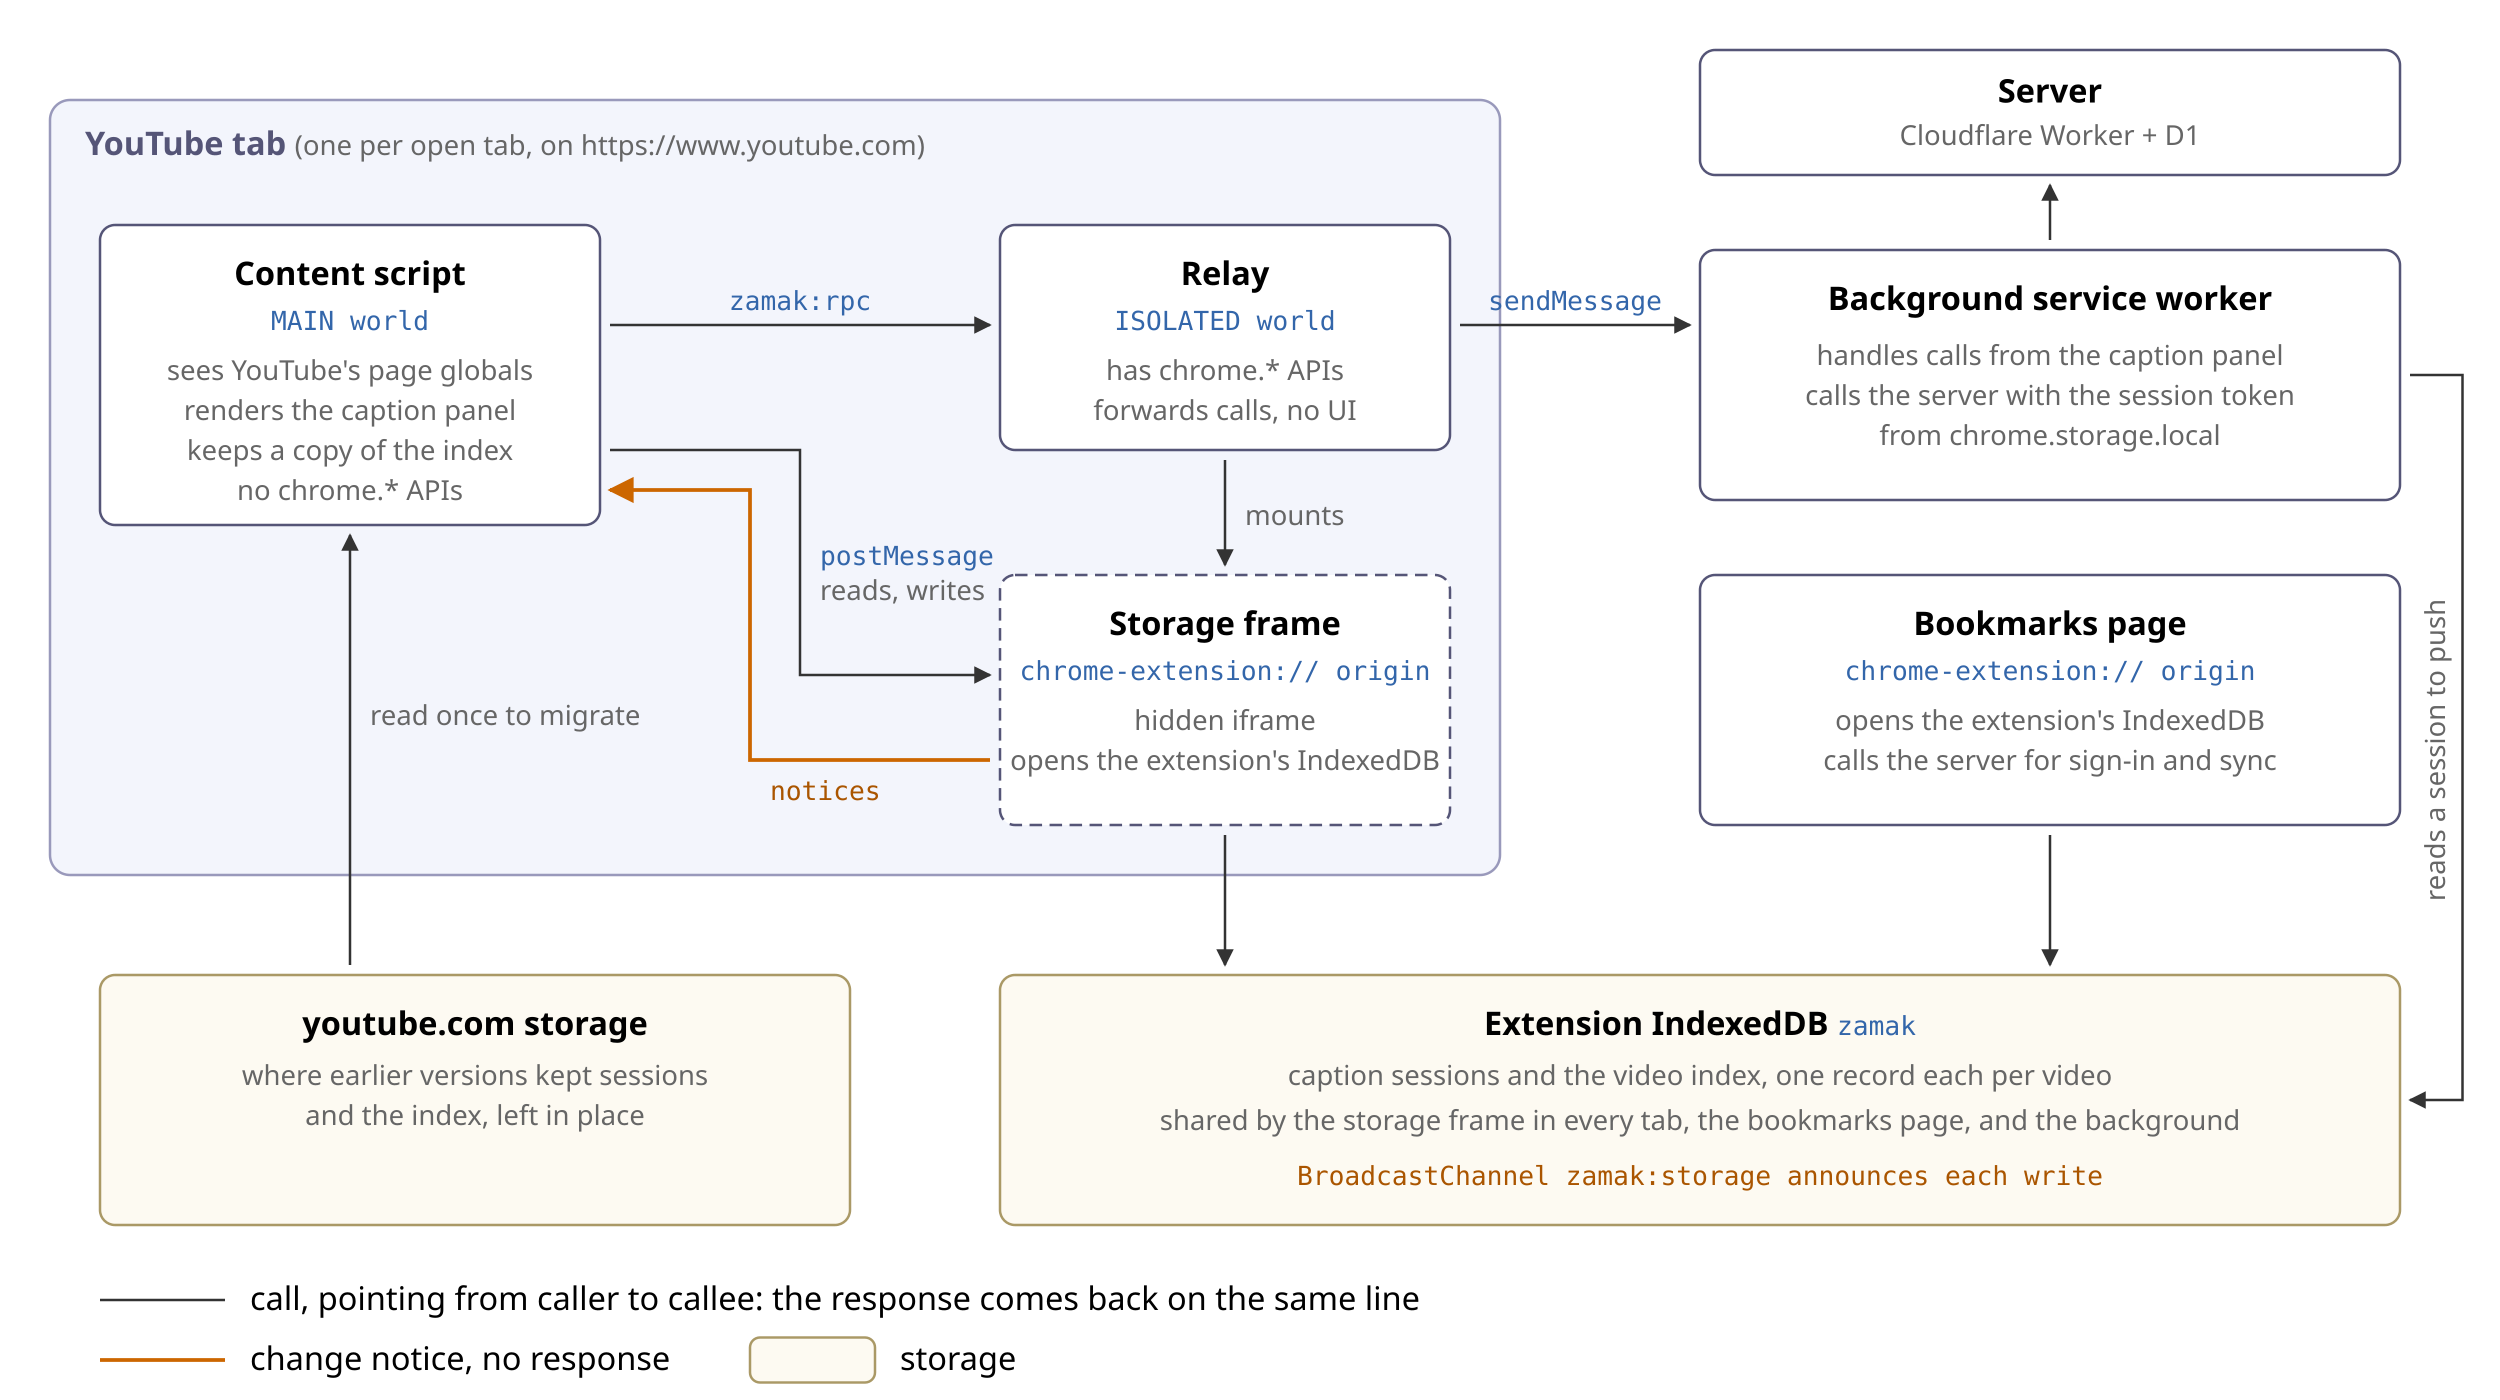
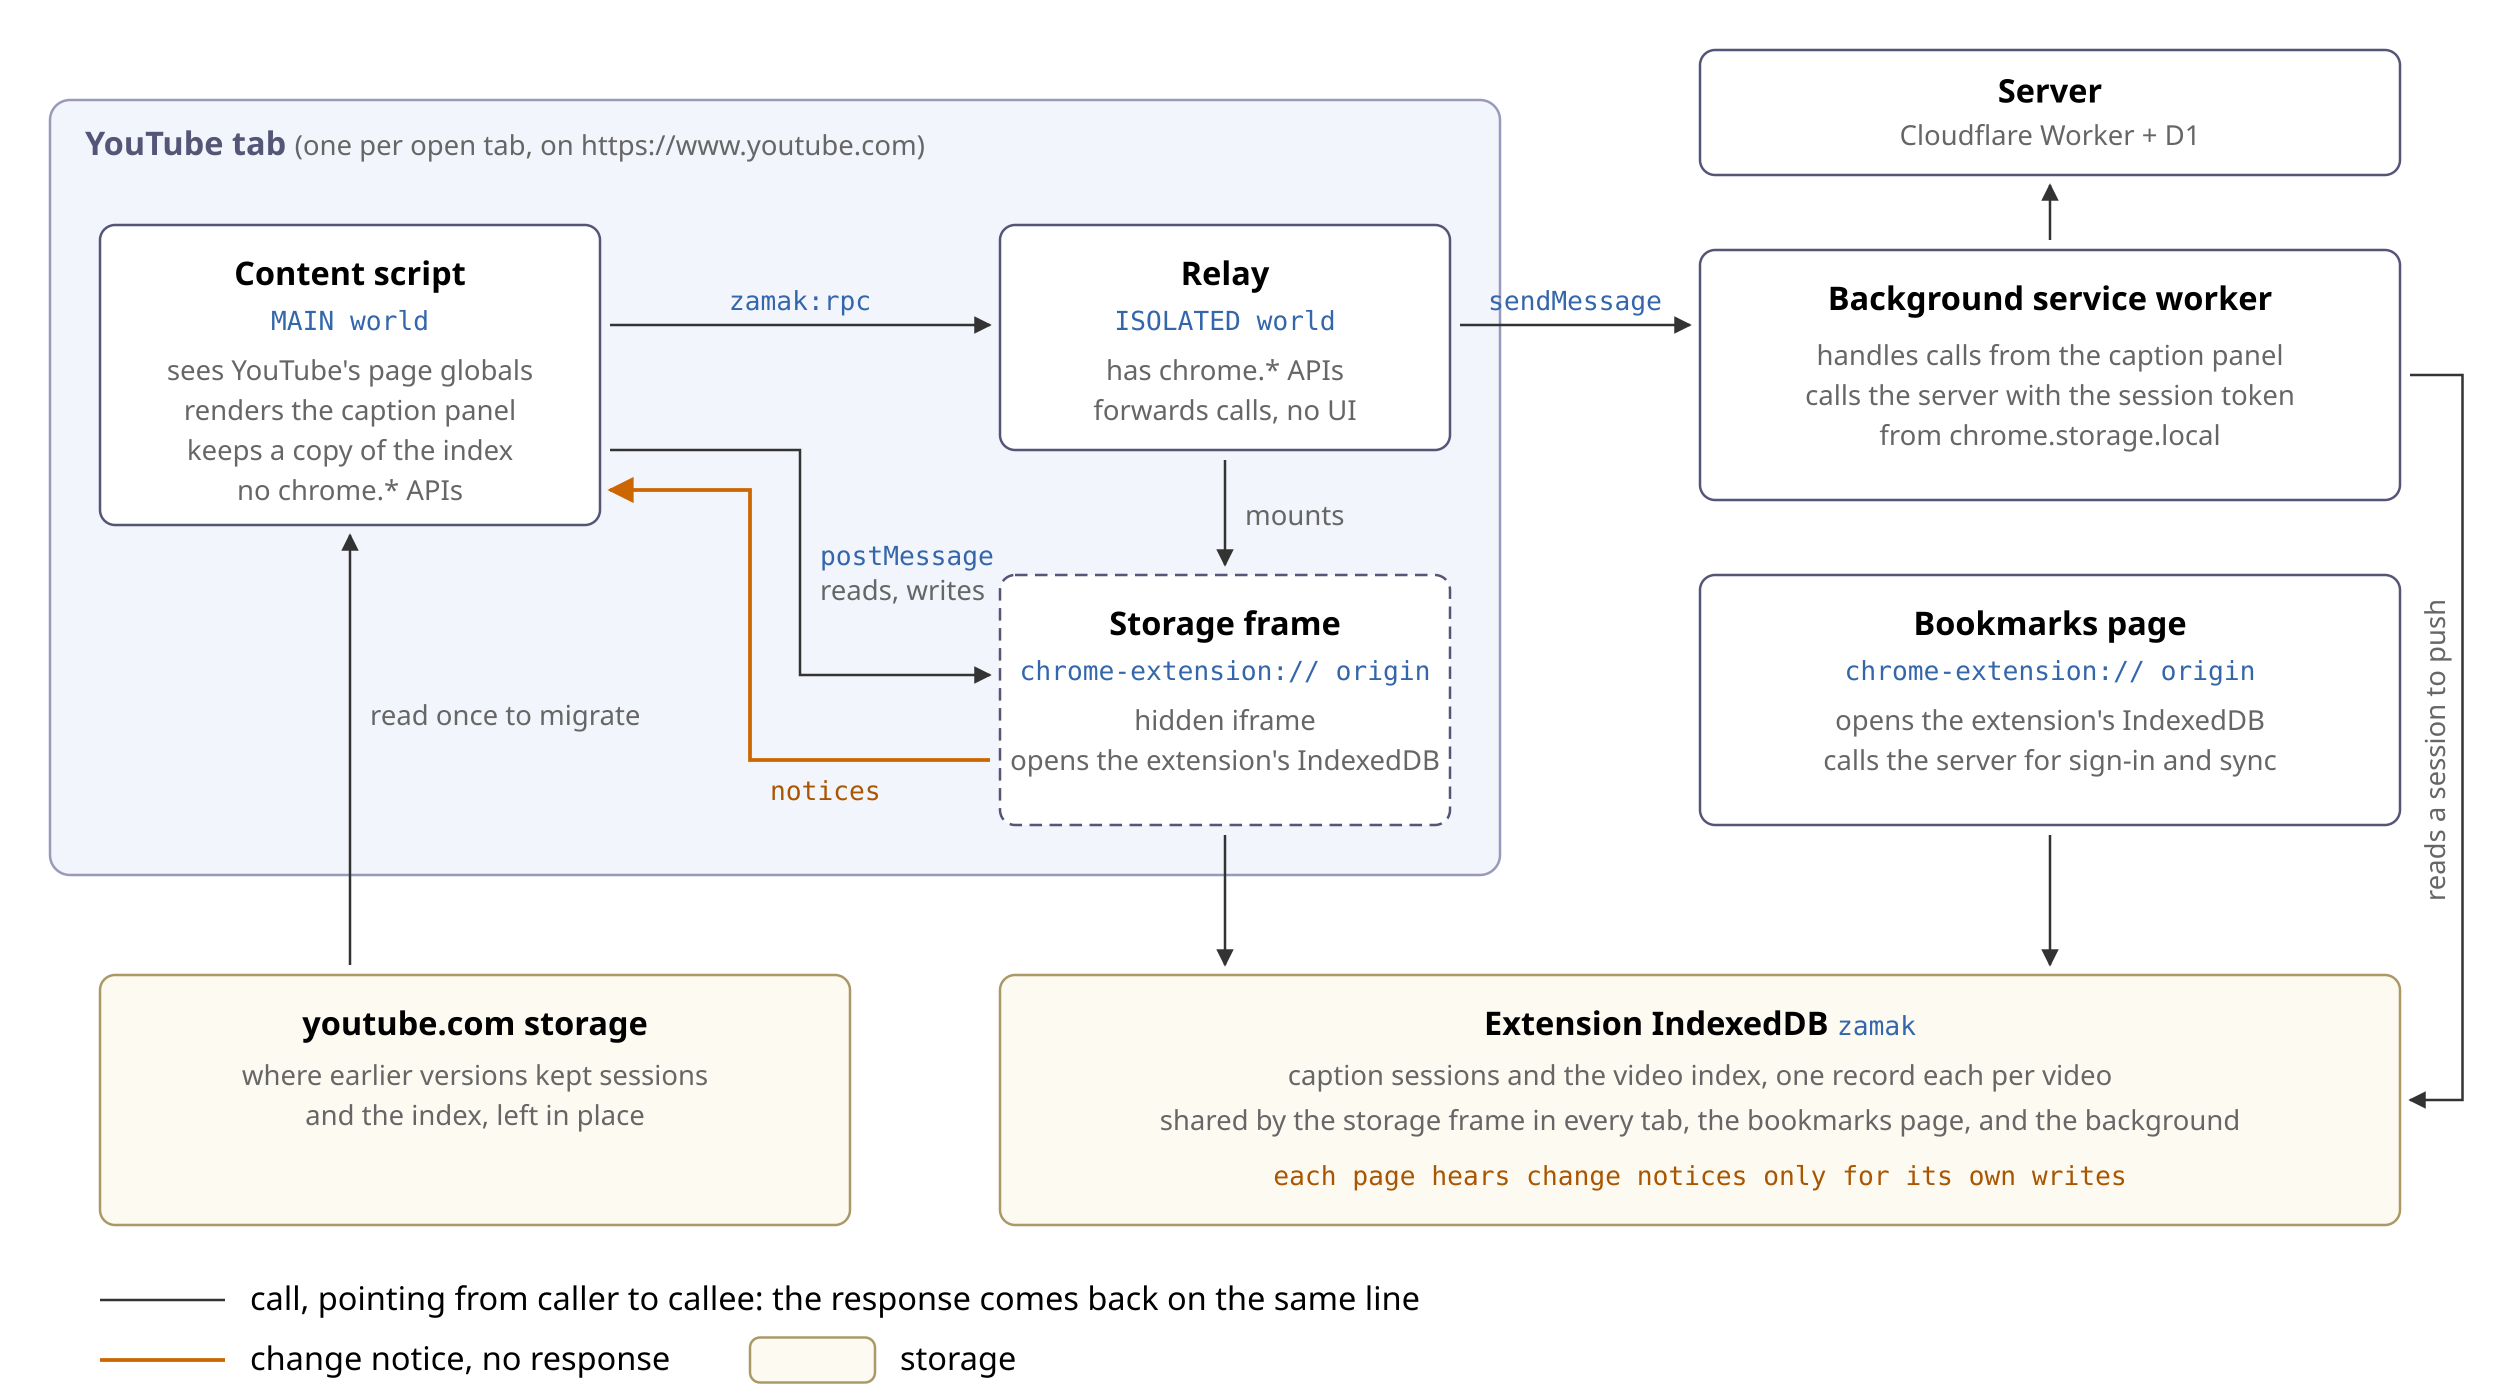
<svg xmlns="http://www.w3.org/2000/svg" width="1000" height="560" viewBox="0 0 1000 560" font-family="system-ui, sans-serif" font-size="13">
  <defs>
    <marker id="a" viewBox="0 0 10 10" refX="9" refY="5" markerWidth="7" markerHeight="7" orient="auto-start-reverse">
      <path d="M0,0 L10,5 L0,10 z" fill="#333" />
    </marker>
    <marker id="o" viewBox="0 0 10 10" refX="9" refY="5" markerWidth="7" markerHeight="7" orient="auto-start-reverse">
      <path d="M0,0 L10,5 L0,10 z" fill="#c60" />
    </marker>
    <style>
      .c { font-family: ui-monospace, SFMono-Regular, Menlo, Consolas, monospace; font-size: 10.5px; fill: #36a; }
      .oc { font-family: ui-monospace, SFMono-Regular, Menlo, Consolas, monospace; font-size: 10.5px; fill: #a50; }
      .t { font-weight: bold; }
      .s { fill: #666; font-size: 11px; }
      .box { fill: #fff; stroke: #557; }
      .ext { fill: #fff; stroke: #557; stroke-dasharray: 5 3; }
      .store { fill: #fdfaf2; stroke: #a96; }
      .line { stroke: #333; fill: none; }
      .bc { stroke: #c60; stroke-width: 1.5; fill: none; }
    </style>
  </defs>
  <rect width="1000" height="560" fill="#fff" />
  <rect x="20" y="40" width="580" height="310" rx="8" fill="#f3f5fc" stroke="#99b" />
  <text x="34" y="62" class="t" fill="#557">YouTube tab <tspan class="s" font-weight="normal">(one per open tab, on https://www.youtube.com)</tspan>
  </text>
  <rect x="40" y="90" width="200" height="120" rx="6" class="box" />
  <text x="140" y="114" text-anchor="middle" class="t">Content script</text>
  <text x="140" y="132" text-anchor="middle" class="c">MAIN world</text>
  <text x="140" y="152" text-anchor="middle" class="s">sees YouTube's page globals</text>
  <text x="140" y="168" text-anchor="middle" class="s">renders the caption panel</text>
  <text x="140" y="184" text-anchor="middle" class="s">keeps a copy of the index</text>
  <text x="140" y="200" text-anchor="middle" class="s">no chrome.* APIs</text>
  <rect x="400" y="90" width="180" height="90" rx="6" class="box" />
  <text x="490" y="114" text-anchor="middle" class="t">Relay</text>
  <text x="490" y="132" text-anchor="middle" class="c">ISOLATED world</text>
  <text x="490" y="152" text-anchor="middle" class="s">has chrome.* APIs</text>
  <text x="490" y="168" text-anchor="middle" class="s">forwards calls, no UI</text>
  <rect x="400" y="230" width="180" height="100" rx="6" class="ext" />
  <text x="490" y="254" text-anchor="middle" class="t">Storage frame</text>
  <text x="490" y="272" text-anchor="middle" class="c">chrome-extension:// origin</text>
  <text x="490" y="292" text-anchor="middle" class="s">hidden iframe</text>
  <text x="490" y="308" text-anchor="middle" class="s">opens the extension's IndexedDB</text>
  <line x1="244" y1="130" x2="396" y2="130" class="line" marker-end="url(#a)" />
  <text x="320" y="124" text-anchor="middle" class="c">zamak:rpc</text>
  <line x1="490" y1="184" x2="490" y2="226" class="line" marker-end="url(#a)" />
  <text x="498" y="210" class="s">mounts</text>
  <path d="M 244 180 L 320 180 L 320 270 L 396 270" class="line" marker-end="url(#a)" />
  <text x="328" y="226" class="c">postMessage</text>
  <text x="328" y="240" class="s">reads, writes</text>
  <path d="M 396 304 L 300 304 L 300 196 L 244 196" class="bc" marker-end="url(#o)" />
  <text x="308" y="320" class="oc">notices</text>
  <rect x="680" y="20" width="280" height="50" rx="6" class="box" />
  <text x="820" y="41" text-anchor="middle" class="t">Server</text>
  <text x="820" y="58" text-anchor="middle" class="s">Cloudflare Worker + D1</text>
  <rect x="680" y="100" width="280" height="100" rx="6" class="box" />
  <text x="820" y="124" text-anchor="middle" class="t">Background service worker</text>
  <text x="820" y="146" text-anchor="middle" class="s">handles calls from the caption panel</text>
  <text x="820" y="162" text-anchor="middle" class="s">calls the server with the session token</text>
  <text x="820" y="178" text-anchor="middle" class="s">from chrome.storage.local</text>
  <line x1="820" y1="96" x2="820" y2="74" class="line" marker-end="url(#a)" />
  <line x1="584" y1="130" x2="676" y2="130" class="line" marker-end="url(#a)" />
  <text x="630" y="124" text-anchor="middle" class="c">sendMessage</text>
  <rect x="680" y="230" width="280" height="100" rx="6" class="box" />
  <text x="820" y="254" text-anchor="middle" class="t">Bookmarks page</text>
  <text x="820" y="272" text-anchor="middle" class="c">chrome-extension:// origin</text>
  <text x="820" y="292" text-anchor="middle" class="s">opens the extension's IndexedDB</text>
  <text x="820" y="308" text-anchor="middle" class="s">calls the server for sign-in and sync</text>
  <rect x="400" y="390" width="560" height="100" rx="6" class="store" />
  <text x="680" y="414" text-anchor="middle" class="t">Extension IndexedDB <tspan class="c" font-weight="normal">zamak</tspan>
  </text>
  <text x="680" y="434" text-anchor="middle" class="s">caption sessions and the video index, one record each per video</text>
  <text x="680" y="452" text-anchor="middle" class="s">shared by the storage frame in every tab, the bookmarks page, and the background</text>
-   <text x="680" y="474" text-anchor="middle" class="oc">BroadcastChannel zamak:storage announces each write</text>
+   <text x="680" y="474" text-anchor="middle" class="oc">each page hears change notices only for its own writes</text>
  <line x1="490" y1="334" x2="490" y2="386" class="line" marker-end="url(#a)" />
  <line x1="820" y1="334" x2="820" y2="386" class="line" marker-end="url(#a)" />
  <path d="M 964 150 L 985 150 L 985 440 L 964 440" class="line" marker-end="url(#a)" />
  <text x="978" y="300" text-anchor="middle" class="s" transform="rotate(-90 978 300)">reads a session to push</text>
  <rect x="40" y="390" width="300" height="100" rx="6" class="store" />
  <text x="190" y="414" text-anchor="middle" class="t">youtube.com storage</text>
  <text x="190" y="434" text-anchor="middle" class="s">where earlier versions kept sessions</text>
  <text x="190" y="450" text-anchor="middle" class="s">and the index, left in place</text>
  <line x1="140" y1="386" x2="140" y2="214" class="line" marker-end="url(#a)" />
  <text x="148" y="290" class="s">read once to migrate</text>
  <line x1="40" y1="520" x2="90" y2="520" class="line" />
  <text x="100" y="524">call, pointing from caller to callee: the response comes back on the same line</text>
  <line x1="40" y1="544" x2="90" y2="544" class="bc" />
  <text x="100" y="548">change notice, no response</text>
  <rect x="300" y="535" width="50" height="18" rx="4" fill="#fdfaf2" stroke="#a96" />
  <text x="360" y="548">storage</text>
</svg>
